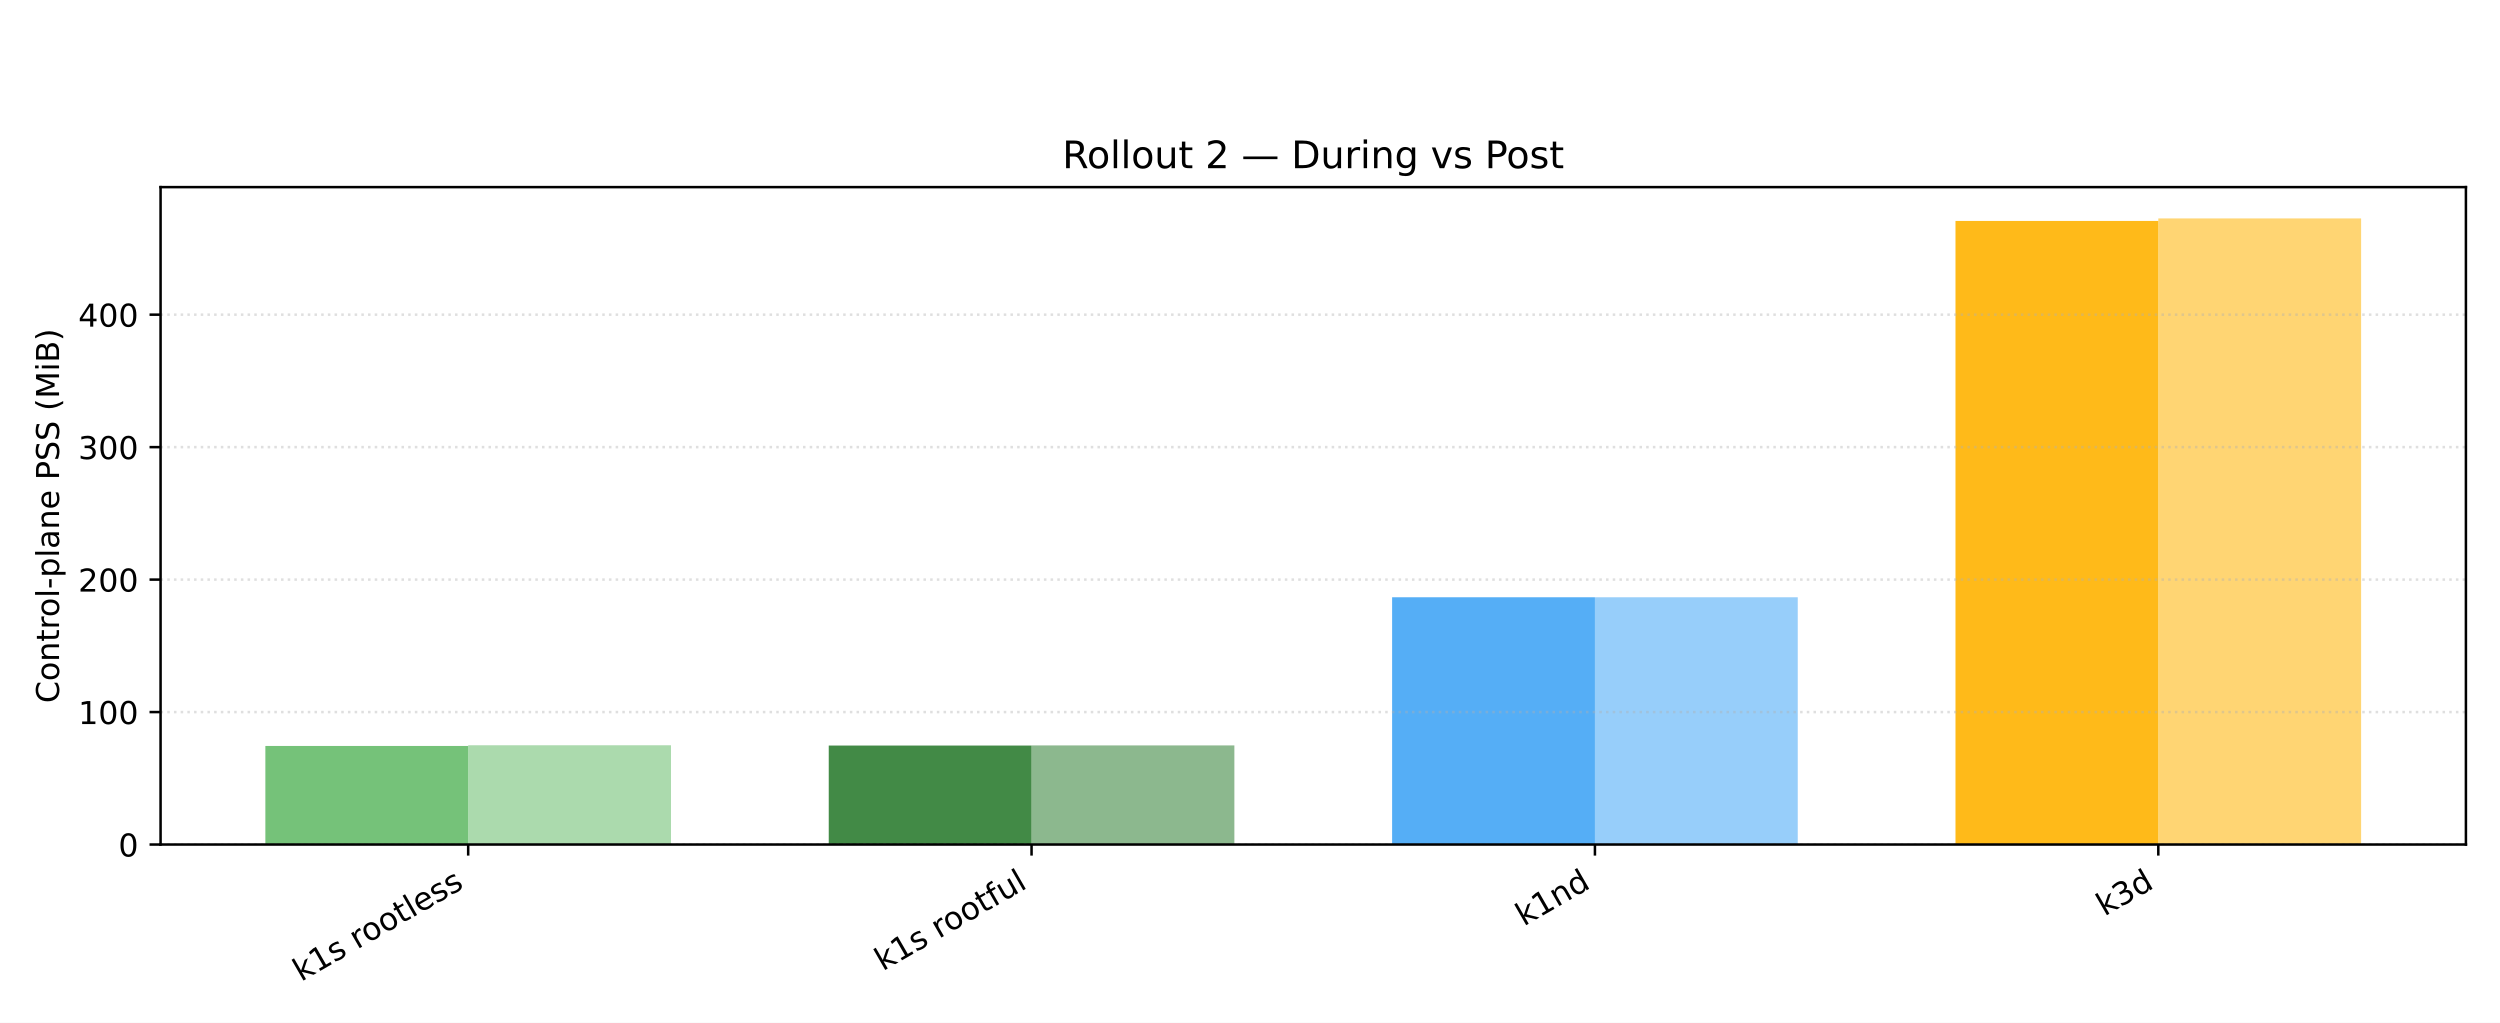
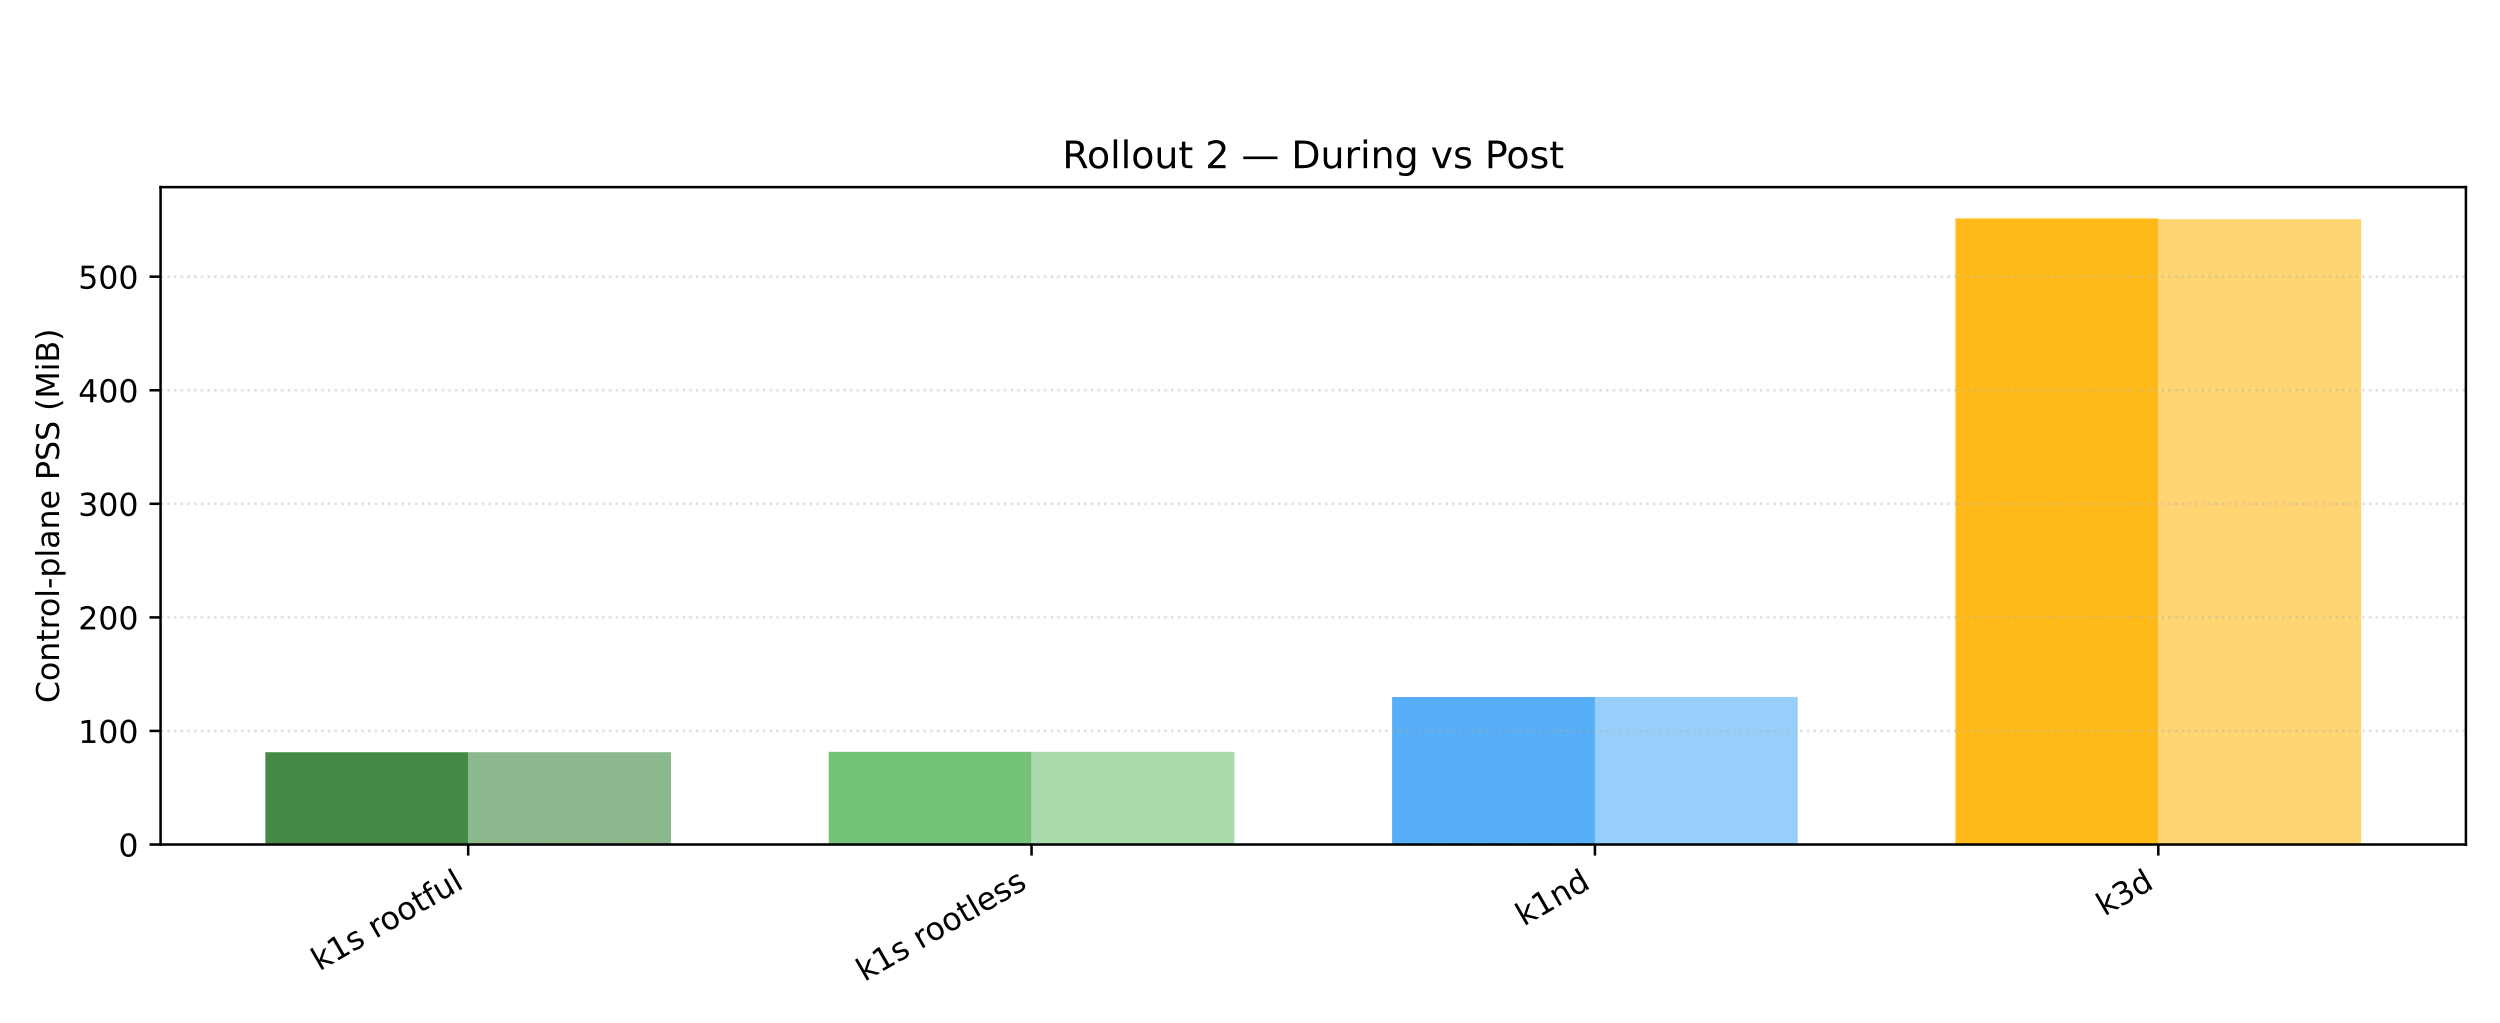
<svg xmlns="http://www.w3.org/2000/svg" xmlns:xlink="http://www.w3.org/1999/xlink" width="792pt" height="324pt" viewBox="0 0 792 324" version="1.1">
  <defs>
    <style type="text/css">*{stroke-linejoin: round; stroke-linecap: butt}</style>
  </defs>
  <g id="figure_1">
    <g id="patch_1">
      <path d="M 0 324  L 792 324  L 792 0  L 0 0  z " style="fill: #ffffff" />
    </g>
    <g id="axes_1">
      <g id="patch_2">
        <path d="M 50.87 267.545  L 781.2 267.545  L 781.2 59.28  L 50.87 59.28  z " style="fill: #ffffff" />
      </g>
      <g id="patch_3">
-         <path d="M 84.067 267.545  L 148.319 267.545  L 148.319 236.318  L 84.067 236.318  z " clip-path="url(#p6300d0475b)" style="fill: #66bb6a; opacity: 0.9" />
+         <path d="M 84.067 267.545  L 148.319 267.545  L 148.319 238.304  L 84.067 238.304  z " clip-path="url(#p8036bb205f)" style="fill: #2e7d32; opacity: 0.9" />
      </g>
      <g id="patch_4">
-         <path d="M 262.544 267.545  L 326.796 267.545  L 326.796 236.189  L 262.544 236.189  z " clip-path="url(#p6300d0475b)" style="fill: #2e7d32; opacity: 0.9" />
+         <path d="M 262.544 267.545  L 326.796 267.545  L 326.796 238.176  L 262.544 238.176  z " clip-path="url(#p8036bb205f)" style="fill: #66bb6a; opacity: 0.9" />
      </g>
      <g id="patch_5">
-         <path d="M 441.022 267.545  L 505.274 267.545  L 505.274 189.214  L 441.022 189.214  z " clip-path="url(#p6300d0475b)" style="fill: #42a5f5; opacity: 0.9" />
+         <path d="M 441.022 267.545  L 505.274 267.545  L 505.274 220.809  L 441.022 220.809  z " clip-path="url(#p8036bb205f)" style="fill: #42a5f5; opacity: 0.9" />
      </g>
      <g id="patch_6">
-         <path d="M 619.499 267.545  L 683.751 267.545  L 683.751 69.99  L 619.499 69.99  z " clip-path="url(#p6300d0475b)" style="fill: #ffb300; opacity: 0.9" />
+         <path d="M 619.499 267.545  L 683.751 267.545  L 683.751 69.197  L 619.499 69.197  z " clip-path="url(#p8036bb205f)" style="fill: #ffb300; opacity: 0.9" />
      </g>
      <g id="patch_7">
-         <path d="M 148.319 267.545  L 212.571 267.545  L 212.571 236.102  L 148.319 236.102  z " clip-path="url(#p6300d0475b)" style="fill: #66bb6a; opacity: 0.55" />
+         <path d="M 148.319 267.545  L 212.571 267.545  L 212.571 238.301  L 148.319 238.301  z " clip-path="url(#p8036bb205f)" style="fill: #2e7d32; opacity: 0.55" />
      </g>
      <g id="patch_8">
-         <path d="M 326.796 267.545  L 391.048 267.545  L 391.048 236.149  L 326.796 236.149  z " clip-path="url(#p6300d0475b)" style="fill: #2e7d32; opacity: 0.55" />
+         <path d="M 326.796 267.545  L 391.048 267.545  L 391.048 238.174  L 326.796 238.174  z " clip-path="url(#p8036bb205f)" style="fill: #66bb6a; opacity: 0.55" />
      </g>
      <g id="patch_9">
-         <path d="M 505.274 267.545  L 569.526 267.545  L 569.526 189.214  L 505.274 189.214  z " clip-path="url(#p6300d0475b)" style="fill: #42a5f5; opacity: 0.55" />
+         <path d="M 505.274 267.545  L 569.526 267.545  L 569.526 220.79  L 505.274 220.79  z " clip-path="url(#p8036bb205f)" style="fill: #42a5f5; opacity: 0.55" />
      </g>
      <g id="patch_10">
-         <path d="M 683.751 267.545  L 748.003 267.545  L 748.003 69.197  L 683.751 69.197  z " clip-path="url(#p6300d0475b)" style="fill: #ffb300; opacity: 0.55" />
+         <path d="M 683.751 267.545  L 748.003 267.545  L 748.003 69.411  L 683.751 69.411  z " clip-path="url(#p8036bb205f)" style="fill: #ffb300; opacity: 0.55" />
      </g>
      <g id="matplotlib.axis_1">
        <g id="xtick_1">
          <g id="line2d_1">
            <defs>
-               <path id="m967444853d" d="M 0 0  L 0 3.5  " style="stroke: #000000; stroke-width: 0.8" />
+               <path id="mb52328242f" d="M 0 0  L 0 3.5  " style="stroke: #000000; stroke-width: 0.8" />
            </defs>
            <g>
-               <use xlink:href="#m967444853d" x="148.319" y="267.545" style="stroke: #000000; stroke-width: 0.8" />
+               <use xlink:href="#mb52328242f" x="148.319" y="267.545" style="stroke: #000000; stroke-width: 0.8" />
            </g>
          </g>
          <g id="text_1">
-             <g transform="translate(95.37419 311.0931) rotate(-30) scale(0.1 -0.1)">
+             <g transform="translate(101.1887 307.7361) rotate(-30) scale(0.1 -0.1)">
              <defs>
                <path id="DejaVuSans-6b" d="M 581 4863  L 1159 4863  L 1159 1991  L 2875 3500  L 3609 3500  L 1753 1863  L 3688 0  L 2938 0  L 1159 1709  L 1159 0  L 581 0  L 581 4863  z " transform="scale(0.015625)" />
                <path id="DejaVuSans-31" d="M 794 531  L 1825 531  L 1825 4091  L 703 3866  L 703 4441  L 1819 4666  L 2450 4666  L 2450 531  L 3481 531  L 3481 0  L 794 0  L 794 531  z " transform="scale(0.015625)" />
                <path id="DejaVuSans-73" d="M 2834 3397  L 2834 2853  Q 2591 2978 2328 3040  Q 2066 3103 1784 3103  Q 1356 3103 1142 2972  Q 928 2841 928 2578  Q 928 2378 1081 2264  Q 1234 2150 1697 2047  L 1894 2003  Q 2506 1872 2764 1633  Q 3022 1394 3022 966  Q 3022 478 2636 193  Q 2250 -91 1575 -91  Q 1294 -91 989 -36  Q 684 19 347 128  L 347 722  Q 666 556 975 473  Q 1284 391 1588 391  Q 1994 391 2212 530  Q 2431 669 2431 922  Q 2431 1156 2273 1281  Q 2116 1406 1581 1522  L 1381 1569  Q 847 1681 609 1914  Q 372 2147 372 2553  Q 372 3047 722 3315  Q 1072 3584 1716 3584  Q 2034 3584 2315 3537  Q 2597 3491 2834 3397  z " transform="scale(0.015625)" />
                <path id="DejaVuSans-20" transform="scale(0.015625)" />
                <path id="DejaVuSans-72" d="M 2631 2963  Q 2534 3019 2420 3045  Q 2306 3072 2169 3072  Q 1681 3072 1420 2755  Q 1159 2438 1159 1844  L 1159 0  L 581 0  L 581 3500  L 1159 3500  L 1159 2956  Q 1341 3275 1631 3429  Q 1922 3584 2338 3584  Q 2397 3584 2469 3576  Q 2541 3569 2628 3553  L 2631 2963  z " transform="scale(0.015625)" />
                <path id="DejaVuSans-6f" d="M 1959 3097  Q 1497 3097 1228 2736  Q 959 2375 959 1747  Q 959 1119 1226 758  Q 1494 397 1959 397  Q 2419 397 2687 759  Q 2956 1122 2956 1747  Q 2956 2369 2687 2733  Q 2419 3097 1959 3097  z M 1959 3584  Q 2709 3584 3137 3096  Q 3566 2609 3566 1747  Q 3566 888 3137 398  Q 2709 -91 1959 -91  Q 1206 -91 779 398  Q 353 888 353 1747  Q 353 2609 779 3096  Q 1206 3584 1959 3584  z " transform="scale(0.015625)" />
                <path id="DejaVuSans-74" d="M 1172 4494  L 1172 3500  L 2356 3500  L 2356 3053  L 1172 3053  L 1172 1153  Q 1172 725 1289 603  Q 1406 481 1766 481  L 2356 481  L 2356 0  L 1766 0  Q 1100 0 847 248  Q 594 497 594 1153  L 594 3053  L 172 3053  L 172 3500  L 594 3500  L 594 4494  L 1172 4494  z " transform="scale(0.015625)" />
+                 <path id="DejaVuSans-66" d="M 2375 4863  L 2375 4384  L 1825 4384  Q 1516 4384 1395 4259  Q 1275 4134 1275 3809  L 1275 3500  L 2222 3500  L 2222 3053  L 1275 3053  L 1275 0  L 697 0  L 697 3053  L 147 3053  L 147 3500  L 697 3500  L 697 3744  Q 697 4328 969 4595  Q 1241 4863 1831 4863  L 2375 4863  z " transform="scale(0.015625)" />
+                 <path id="DejaVuSans-75" d="M 544 1381  L 544 3500  L 1119 3500  L 1119 1403  Q 1119 906 1312 657  Q 1506 409 1894 409  Q 2359 409 2629 706  Q 2900 1003 2900 1516  L 2900 3500  L 3475 3500  L 3475 0  L 2900 0  L 2900 538  Q 2691 219 2414 64  Q 2138 -91 1772 -91  Q 1169 -91 856 284  Q 544 659 544 1381  z M 1991 3584  L 1991 3584  z " transform="scale(0.015625)" />
                <path id="DejaVuSans-6c" d="M 603 4863  L 1178 4863  L 1178 0  L 603 0  L 603 4863  z " transform="scale(0.015625)" />
+               </defs>
+               <use xlink:href="#DejaVuSans-6b" />
+               <use xlink:href="#DejaVuSans-31" transform="translate(57.91016 0)" />
+               <use xlink:href="#DejaVuSans-73" transform="translate(121.5332 0)" />
+               <use xlink:href="#DejaVuSans-20" transform="translate(173.6328 0)" />
+               <use xlink:href="#DejaVuSans-72" transform="translate(205.4199 0)" />
+               <use xlink:href="#DejaVuSans-6f" transform="translate(244.2832 0)" />
+               <use xlink:href="#DejaVuSans-6f" transform="translate(305.4648 0)" />
+               <use xlink:href="#DejaVuSans-74" transform="translate(366.6465 0)" />
+               <use xlink:href="#DejaVuSans-66" transform="translate(405.8555 0)" />
+               <use xlink:href="#DejaVuSans-75" transform="translate(441.0605 0)" />
+               <use xlink:href="#DejaVuSans-6c" transform="translate(504.4395 0)" />
+             </g>
+           </g>
+         </g>
+         <g id="xtick_2">
+           <g id="line2d_2">
+             <g>
+               <use xlink:href="#mb52328242f" x="326.796" y="267.545" style="stroke: #000000; stroke-width: 0.8" />
+             </g>
+           </g>
+           <g id="text_2">
+             <g transform="translate(273.8517 311.0931) rotate(-30) scale(0.1 -0.1)">
+               <defs>
                <path id="DejaVuSans-65" d="M 3597 1894  L 3597 1613  L 953 1613  Q 991 1019 1311 708  Q 1631 397 2203 397  Q 2534 397 2845 478  Q 3156 559 3463 722  L 3463 178  Q 3153 47 2828 -22  Q 2503 -91 2169 -91  Q 1331 -91 842 396  Q 353 884 353 1716  Q 353 2575 817 3079  Q 1281 3584 2069 3584  Q 2775 3584 3186 3129  Q 3597 2675 3597 1894  z M 3022 2063  Q 3016 2534 2758 2815  Q 2500 3097 2075 3097  Q 1594 3097 1305 2825  Q 1016 2553 972 2059  L 3022 2063  z " transform="scale(0.015625)" />
              </defs>
              <use xlink:href="#DejaVuSans-6b" />
              <use xlink:href="#DejaVuSans-31" transform="translate(57.91016 0)" />
              <use xlink:href="#DejaVuSans-73" transform="translate(121.5332 0)" />
              <use xlink:href="#DejaVuSans-20" transform="translate(173.6328 0)" />
              <use xlink:href="#DejaVuSans-72" transform="translate(205.4199 0)" />
              <use xlink:href="#DejaVuSans-6f" transform="translate(244.2832 0)" />
              <use xlink:href="#DejaVuSans-6f" transform="translate(305.4648 0)" />
              <use xlink:href="#DejaVuSans-74" transform="translate(366.6465 0)" />
              <use xlink:href="#DejaVuSans-6c" transform="translate(405.8555 0)" />
              <use xlink:href="#DejaVuSans-65" transform="translate(433.6387 0)" />
              <use xlink:href="#DejaVuSans-73" transform="translate(495.1621 0)" />
              <use xlink:href="#DejaVuSans-73" transform="translate(547.2617 0)" />
            </g>
          </g>
        </g>
-         <g id="xtick_2">
-           <g id="line2d_2">
-             <g>
-               <use xlink:href="#m967444853d" x="326.796" y="267.545" style="stroke: #000000; stroke-width: 0.8" />
-             </g>
-           </g>
-           <g id="text_2">
-             <g transform="translate(279.6663 307.7361) rotate(-30) scale(0.1 -0.1)">
-               <defs>
-                 <path id="DejaVuSans-66" d="M 2375 4863  L 2375 4384  L 1825 4384  Q 1516 4384 1395 4259  Q 1275 4134 1275 3809  L 1275 3500  L 2222 3500  L 2222 3053  L 1275 3053  L 1275 0  L 697 0  L 697 3053  L 147 3053  L 147 3500  L 697 3500  L 697 3744  Q 697 4328 969 4595  Q 1241 4863 1831 4863  L 2375 4863  z " transform="scale(0.015625)" />
-                 <path id="DejaVuSans-75" d="M 544 1381  L 544 3500  L 1119 3500  L 1119 1403  Q 1119 906 1312 657  Q 1506 409 1894 409  Q 2359 409 2629 706  Q 2900 1003 2900 1516  L 2900 3500  L 3475 3500  L 3475 0  L 2900 0  L 2900 538  Q 2691 219 2414 64  Q 2138 -91 1772 -91  Q 1169 -91 856 284  Q 544 659 544 1381  z M 1991 3584  L 1991 3584  z " transform="scale(0.015625)" />
-               </defs>
-               <use xlink:href="#DejaVuSans-6b" />
-               <use xlink:href="#DejaVuSans-31" transform="translate(57.91016 0)" />
-               <use xlink:href="#DejaVuSans-73" transform="translate(121.5332 0)" />
-               <use xlink:href="#DejaVuSans-20" transform="translate(173.6328 0)" />
-               <use xlink:href="#DejaVuSans-72" transform="translate(205.4199 0)" />
-               <use xlink:href="#DejaVuSans-6f" transform="translate(244.2832 0)" />
-               <use xlink:href="#DejaVuSans-6f" transform="translate(305.4648 0)" />
-               <use xlink:href="#DejaVuSans-74" transform="translate(366.6465 0)" />
-               <use xlink:href="#DejaVuSans-66" transform="translate(405.8555 0)" />
-               <use xlink:href="#DejaVuSans-75" transform="translate(441.0605 0)" />
-               <use xlink:href="#DejaVuSans-6c" transform="translate(504.4395 0)" />
-             </g>
-           </g>
-         </g>
        <g id="xtick_3">
          <g id="line2d_3">
            <g>
-               <use xlink:href="#m967444853d" x="505.274" y="267.545" style="stroke: #000000; stroke-width: 0.8" />
+               <use xlink:href="#mb52328242f" x="505.274" y="267.545" style="stroke: #000000; stroke-width: 0.8" />
            </g>
          </g>
          <g id="text_3">
            <g transform="translate(482.7227 293.5454) rotate(-30) scale(0.1 -0.1)">
              <defs>
                <path id="DejaVuSans-6e" d="M 3513 2113  L 3513 0  L 2938 0  L 2938 2094  Q 2938 2591 2744 2837  Q 2550 3084 2163 3084  Q 1697 3084 1428 2787  Q 1159 2491 1159 1978  L 1159 0  L 581 0  L 581 3500  L 1159 3500  L 1159 2956  Q 1366 3272 1645 3428  Q 1925 3584 2291 3584  Q 2894 3584 3203 3211  Q 3513 2838 3513 2113  z " transform="scale(0.015625)" />
                <path id="DejaVuSans-64" d="M 2906 2969  L 2906 4863  L 3481 4863  L 3481 0  L 2906 0  L 2906 525  Q 2725 213 2448 61  Q 2172 -91 1784 -91  Q 1150 -91 751 415  Q 353 922 353 1747  Q 353 2572 751 3078  Q 1150 3584 1784 3584  Q 2172 3584 2448 3432  Q 2725 3281 2906 2969  z M 947 1747  Q 947 1113 1208 752  Q 1469 391 1925 391  Q 2381 391 2643 752  Q 2906 1113 2906 1747  Q 2906 2381 2643 2742  Q 2381 3103 1925 3103  Q 1469 3103 1208 2742  Q 947 2381 947 1747  z " transform="scale(0.015625)" />
              </defs>
              <use xlink:href="#DejaVuSans-6b" />
              <use xlink:href="#DejaVuSans-31" transform="translate(57.91016 0)" />
              <use xlink:href="#DejaVuSans-6e" transform="translate(121.5332 0)" />
              <use xlink:href="#DejaVuSans-64" transform="translate(184.9121 0)" />
            </g>
          </g>
        </g>
        <g id="xtick_4">
          <g id="line2d_4">
            <g>
-               <use xlink:href="#m967444853d" x="683.751" y="267.545" style="stroke: #000000; stroke-width: 0.8" />
+               <use xlink:href="#mb52328242f" x="683.751" y="267.545" style="stroke: #000000; stroke-width: 0.8" />
            </g>
          </g>
          <g id="text_4">
            <g transform="translate(666.6886 290.3767) rotate(-30) scale(0.1 -0.1)">
              <defs>
                <path id="DejaVuSans-33" d="M 2597 2516  Q 3050 2419 3304 2112  Q 3559 1806 3559 1356  Q 3559 666 3084 287  Q 2609 -91 1734 -91  Q 1441 -91 1130 -33  Q 819 25 488 141  L 488 750  Q 750 597 1062 519  Q 1375 441 1716 441  Q 2309 441 2620 675  Q 2931 909 2931 1356  Q 2931 1769 2642 2001  Q 2353 2234 1838 2234  L 1294 2234  L 1294 2753  L 1863 2753  Q 2328 2753 2575 2939  Q 2822 3125 2822 3475  Q 2822 3834 2567 4026  Q 2313 4219 1838 4219  Q 1578 4219 1281 4162  Q 984 4106 628 3988  L 628 4550  Q 988 4650 1302 4700  Q 1616 4750 1894 4750  Q 2613 4750 3031 4423  Q 3450 4097 3450 3541  Q 3450 3153 3228 2886  Q 3006 2619 2597 2516  z " transform="scale(0.015625)" />
              </defs>
              <use xlink:href="#DejaVuSans-6b" />
              <use xlink:href="#DejaVuSans-33" transform="translate(57.91016 0)" />
              <use xlink:href="#DejaVuSans-64" transform="translate(121.5332 0)" />
            </g>
          </g>
        </g>
      </g>
      <g id="matplotlib.axis_2">
        <g id="ytick_1">
          <g id="line2d_5">
-             <path d="M 50.87 267.545  L 781.2 267.545  " clip-path="url(#p6300d0475b)" style="fill: none; stroke-dasharray: 0.8,1.32; stroke-dashoffset: 0; stroke: #b0b0b0; stroke-opacity: 0.4; stroke-width: 0.8" />
+             <path d="M 50.87 267.545  L 781.2 267.545  " clip-path="url(#p8036bb205f)" style="fill: none; stroke-dasharray: 0.8,1.32; stroke-dashoffset: 0; stroke: #b0b0b0; stroke-opacity: 0.4; stroke-width: 0.8" />
          </g>
          <g id="line2d_6">
            <defs>
-               <path id="m9243b2c7f0" d="M 0 0  L -3.5 0  " style="stroke: #000000; stroke-width: 0.8" />
+               <path id="m451b838748" d="M 0 0  L -3.5 0  " style="stroke: #000000; stroke-width: 0.8" />
            </defs>
            <g>
-               <use xlink:href="#m9243b2c7f0" x="50.87" y="267.545" style="stroke: #000000; stroke-width: 0.8" />
+               <use xlink:href="#m451b838748" x="50.87" y="267.545" style="stroke: #000000; stroke-width: 0.8" />
            </g>
          </g>
          <g id="text_5">
            <g transform="translate(37.5075 271.3447) scale(0.1 -0.1)">
              <defs>
                <path id="DejaVuSans-30" d="M 2034 4250  Q 1547 4250 1301 3770  Q 1056 3291 1056 2328  Q 1056 1369 1301 889  Q 1547 409 2034 409  Q 2525 409 2770 889  Q 3016 1369 3016 2328  Q 3016 3291 2770 3770  Q 2525 4250 2034 4250  z M 2034 4750  Q 2819 4750 3233 4129  Q 3647 3509 3647 2328  Q 3647 1150 3233 529  Q 2819 -91 2034 -91  Q 1250 -91 836 529  Q 422 1150 422 2328  Q 422 3509 836 4129  Q 1250 4750 2034 4750  z " transform="scale(0.015625)" />
              </defs>
              <use xlink:href="#DejaVuSans-30" />
            </g>
          </g>
        </g>
        <g id="ytick_2">
          <g id="line2d_7">
-             <path d="M 50.87 225.583  L 781.2 225.583  " clip-path="url(#p6300d0475b)" style="fill: none; stroke-dasharray: 0.8,1.32; stroke-dashoffset: 0; stroke: #b0b0b0; stroke-opacity: 0.4; stroke-width: 0.8" />
+             <path d="M 50.87 231.567  L 781.2 231.567  " clip-path="url(#p8036bb205f)" style="fill: none; stroke-dasharray: 0.8,1.32; stroke-dashoffset: 0; stroke: #b0b0b0; stroke-opacity: 0.4; stroke-width: 0.8" />
          </g>
          <g id="line2d_8">
            <g>
-               <use xlink:href="#m9243b2c7f0" x="50.87" y="225.583" style="stroke: #000000; stroke-width: 0.8" />
+               <use xlink:href="#m451b838748" x="50.87" y="231.567" style="stroke: #000000; stroke-width: 0.8" />
            </g>
          </g>
          <g id="text_6">
-             <g transform="translate(24.7825 229.3819) scale(0.1 -0.1)">
+             <g transform="translate(24.7825 235.3662) scale(0.1 -0.1)">
              <use xlink:href="#DejaVuSans-31" />
              <use xlink:href="#DejaVuSans-30" transform="translate(63.62305 0)" />
              <use xlink:href="#DejaVuSans-30" transform="translate(127.2461 0)" />
            </g>
          </g>
        </g>
        <g id="ytick_3">
          <g id="line2d_9">
-             <path d="M 50.87 183.62  L 781.2 183.62  " clip-path="url(#p6300d0475b)" style="fill: none; stroke-dasharray: 0.8,1.32; stroke-dashoffset: 0; stroke: #b0b0b0; stroke-opacity: 0.4; stroke-width: 0.8" />
+             <path d="M 50.87 195.589  L 781.2 195.589  " clip-path="url(#p8036bb205f)" style="fill: none; stroke-dasharray: 0.8,1.32; stroke-dashoffset: 0; stroke: #b0b0b0; stroke-opacity: 0.4; stroke-width: 0.8" />
          </g>
          <g id="line2d_10">
            <g>
-               <use xlink:href="#m9243b2c7f0" x="50.87" y="183.62" style="stroke: #000000; stroke-width: 0.8" />
+               <use xlink:href="#m451b838748" x="50.87" y="195.589" style="stroke: #000000; stroke-width: 0.8" />
            </g>
          </g>
          <g id="text_7">
-             <g transform="translate(24.7825 187.4191) scale(0.1 -0.1)">
+             <g transform="translate(24.7825 199.3878) scale(0.1 -0.1)">
              <defs>
                <path id="DejaVuSans-32" d="M 1228 531  L 3431 531  L 3431 0  L 469 0  L 469 531  Q 828 903 1448 1529  Q 2069 2156 2228 2338  Q 2531 2678 2651 2914  Q 2772 3150 2772 3378  Q 2772 3750 2511 3984  Q 2250 4219 1831 4219  Q 1534 4219 1204 4116  Q 875 4013 500 3803  L 500 4441  Q 881 4594 1212 4672  Q 1544 4750 1819 4750  Q 2544 4750 2975 4387  Q 3406 4025 3406 3419  Q 3406 3131 3298 2873  Q 3191 2616 2906 2266  Q 2828 2175 2409 1742  Q 1991 1309 1228 531  z " transform="scale(0.015625)" />
              </defs>
              <use xlink:href="#DejaVuSans-32" />
              <use xlink:href="#DejaVuSans-30" transform="translate(63.62305 0)" />
              <use xlink:href="#DejaVuSans-30" transform="translate(127.2461 0)" />
            </g>
          </g>
        </g>
        <g id="ytick_4">
          <g id="line2d_11">
-             <path d="M 50.87 141.657  L 781.2 141.657  " clip-path="url(#p6300d0475b)" style="fill: none; stroke-dasharray: 0.8,1.32; stroke-dashoffset: 0; stroke: #b0b0b0; stroke-opacity: 0.4; stroke-width: 0.8" />
+             <path d="M 50.87 159.61  L 781.2 159.61  " clip-path="url(#p8036bb205f)" style="fill: none; stroke-dasharray: 0.8,1.32; stroke-dashoffset: 0; stroke: #b0b0b0; stroke-opacity: 0.4; stroke-width: 0.8" />
          </g>
          <g id="line2d_12">
            <g>
-               <use xlink:href="#m9243b2c7f0" x="50.87" y="141.657" style="stroke: #000000; stroke-width: 0.8" />
+               <use xlink:href="#m451b838748" x="50.87" y="159.61" style="stroke: #000000; stroke-width: 0.8" />
            </g>
          </g>
          <g id="text_8">
-             <g transform="translate(24.7825 145.4562) scale(0.1 -0.1)">
+             <g transform="translate(24.7825 163.4093) scale(0.1 -0.1)">
              <use xlink:href="#DejaVuSans-33" />
              <use xlink:href="#DejaVuSans-30" transform="translate(63.62305 0)" />
              <use xlink:href="#DejaVuSans-30" transform="translate(127.2461 0)" />
            </g>
          </g>
        </g>
        <g id="ytick_5">
          <g id="line2d_13">
-             <path d="M 50.87 99.694  L 781.2 99.694  " clip-path="url(#p6300d0475b)" style="fill: none; stroke-dasharray: 0.8,1.32; stroke-dashoffset: 0; stroke: #b0b0b0; stroke-opacity: 0.4; stroke-width: 0.8" />
+             <path d="M 50.87 123.632  L 781.2 123.632  " clip-path="url(#p8036bb205f)" style="fill: none; stroke-dasharray: 0.8,1.32; stroke-dashoffset: 0; stroke: #b0b0b0; stroke-opacity: 0.4; stroke-width: 0.8" />
          </g>
          <g id="line2d_14">
            <g>
-               <use xlink:href="#m9243b2c7f0" x="50.87" y="99.694" style="stroke: #000000; stroke-width: 0.8" />
+               <use xlink:href="#m451b838748" x="50.87" y="123.632" style="stroke: #000000; stroke-width: 0.8" />
            </g>
          </g>
          <g id="text_9">
-             <g transform="translate(24.7825 103.4934) scale(0.1 -0.1)">
+             <g transform="translate(24.7825 127.4309) scale(0.1 -0.1)">
              <defs>
                <path id="DejaVuSans-34" d="M 2419 4116  L 825 1625  L 2419 1625  L 2419 4116  z M 2253 4666  L 3047 4666  L 3047 1625  L 3713 1625  L 3713 1100  L 3047 1100  L 3047 0  L 2419 0  L 2419 1100  L 313 1100  L 313 1709  L 2253 4666  z " transform="scale(0.015625)" />
              </defs>
              <use xlink:href="#DejaVuSans-34" />
              <use xlink:href="#DejaVuSans-30" transform="translate(63.62305 0)" />
              <use xlink:href="#DejaVuSans-30" transform="translate(127.2461 0)" />
            </g>
          </g>
        </g>
-         <g id="text_10">
+         <g id="ytick_6">
+           <g id="line2d_15">
+             <path d="M 50.87 87.653  L 781.2 87.653  " clip-path="url(#p8036bb205f)" style="fill: none; stroke-dasharray: 0.8,1.32; stroke-dashoffset: 0; stroke: #b0b0b0; stroke-opacity: 0.4; stroke-width: 0.8" />
+           </g>
+           <g id="line2d_16">
+             <g>
+               <use xlink:href="#m451b838748" x="50.87" y="87.653" style="stroke: #000000; stroke-width: 0.8" />
+             </g>
+           </g>
+           <g id="text_10">
+             <g transform="translate(24.7825 91.45244) scale(0.1 -0.1)">
+               <defs>
+                 <path id="DejaVuSans-35" d="M 691 4666  L 3169 4666  L 3169 4134  L 1269 4134  L 1269 2991  Q 1406 3038 1543 3061  Q 1681 3084 1819 3084  Q 2600 3084 3056 2656  Q 3513 2228 3513 1497  Q 3513 744 3044 326  Q 2575 -91 1722 -91  Q 1428 -91 1123 -41  Q 819 9 494 109  L 494 744  Q 775 591 1075 516  Q 1375 441 1709 441  Q 2250 441 2565 725  Q 2881 1009 2881 1497  Q 2881 1984 2565 2268  Q 2250 2553 1709 2553  Q 1456 2553 1204 2497  Q 953 2441 691 2322  L 691 4666  z " transform="scale(0.015625)" />
+               </defs>
+               <use xlink:href="#DejaVuSans-35" />
+               <use xlink:href="#DejaVuSans-30" transform="translate(63.62305 0)" />
+               <use xlink:href="#DejaVuSans-30" transform="translate(127.2461 0)" />
+             </g>
+           </g>
+         </g>
+         <g id="text_11">
          <g transform="translate(18.70281 222.737) rotate(-90) scale(0.1 -0.1)">
            <defs>
              <path id="DejaVuSans-43" d="M 4122 4306  L 4122 3641  Q 3803 3938 3442 4084  Q 3081 4231 2675 4231  Q 1875 4231 1450 3742  Q 1025 3253 1025 2328  Q 1025 1406 1450 917  Q 1875 428 2675 428  Q 3081 428 3442 575  Q 3803 722 4122 1019  L 4122 359  Q 3791 134 3420 21  Q 3050 -91 2638 -91  Q 1578 -91 968 557  Q 359 1206 359 2328  Q 359 3453 968 4101  Q 1578 4750 2638 4750  Q 3056 4750 3426 4639  Q 3797 4528 4122 4306  z " transform="scale(0.015625)" />
              <path id="DejaVuSans-2011" d="M 313 2009  L 1997 2009  L 1997 1497  L 313 1497  L 313 2009  z " transform="scale(0.015625)" />
              <path id="DejaVuSans-70" d="M 1159 525  L 1159 -1331  L 581 -1331  L 581 3500  L 1159 3500  L 1159 2969  Q 1341 3281 1617 3432  Q 1894 3584 2278 3584  Q 2916 3584 3314 3078  Q 3713 2572 3713 1747  Q 3713 922 3314 415  Q 2916 -91 2278 -91  Q 1894 -91 1617 61  Q 1341 213 1159 525  z M 3116 1747  Q 3116 2381 2855 2742  Q 2594 3103 2138 3103  Q 1681 3103 1420 2742  Q 1159 2381 1159 1747  Q 1159 1113 1420 752  Q 1681 391 2138 391  Q 2594 391 2855 752  Q 3116 1113 3116 1747  z " transform="scale(0.015625)" />
              <path id="DejaVuSans-61" d="M 2194 1759  Q 1497 1759 1228 1600  Q 959 1441 959 1056  Q 959 750 1161 570  Q 1363 391 1709 391  Q 2188 391 2477 730  Q 2766 1069 2766 1631  L 2766 1759  L 2194 1759  z M 3341 1997  L 3341 0  L 2766 0  L 2766 531  Q 2569 213 2275 61  Q 1981 -91 1556 -91  Q 1019 -91 701 211  Q 384 513 384 1019  Q 384 1609 779 1909  Q 1175 2209 1959 2209  L 2766 2209  L 2766 2266  Q 2766 2663 2505 2880  Q 2244 3097 1772 3097  Q 1472 3097 1187 3025  Q 903 2953 641 2809  L 641 3341  Q 956 3463 1253 3523  Q 1550 3584 1831 3584  Q 2591 3584 2966 3190  Q 3341 2797 3341 1997  z " transform="scale(0.015625)" />
              <path id="DejaVuSans-50" d="M 1259 4147  L 1259 2394  L 2053 2394  Q 2494 2394 2734 2622  Q 2975 2850 2975 3272  Q 2975 3691 2734 3919  Q 2494 4147 2053 4147  L 1259 4147  z M 628 4666  L 2053 4666  Q 2838 4666 3239 4311  Q 3641 3956 3641 3272  Q 3641 2581 3239 2228  Q 2838 1875 2053 1875  L 1259 1875  L 1259 0  L 628 0  L 628 4666  z " transform="scale(0.015625)" />
              <path id="DejaVuSans-53" d="M 3425 4513  L 3425 3897  Q 3066 4069 2747 4153  Q 2428 4238 2131 4238  Q 1616 4238 1336 4038  Q 1056 3838 1056 3469  Q 1056 3159 1242 3001  Q 1428 2844 1947 2747  L 2328 2669  Q 3034 2534 3370 2195  Q 3706 1856 3706 1288  Q 3706 609 3251 259  Q 2797 -91 1919 -91  Q 1588 -91 1214 -16  Q 841 59 441 206  L 441 856  Q 825 641 1194 531  Q 1563 422 1919 422  Q 2459 422 2753 634  Q 3047 847 3047 1241  Q 3047 1584 2836 1778  Q 2625 1972 2144 2069  L 1759 2144  Q 1053 2284 737 2584  Q 422 2884 422 3419  Q 422 4038 858 4394  Q 1294 4750 2059 4750  Q 2388 4750 2728 4690  Q 3069 4631 3425 4513  z " transform="scale(0.015625)" />
              <path id="DejaVuSans-28" d="M 1984 4856  Q 1566 4138 1362 3434  Q 1159 2731 1159 2009  Q 1159 1288 1364 580  Q 1569 -128 1984 -844  L 1484 -844  Q 1016 -109 783 600  Q 550 1309 550 2009  Q 550 2706 781 3412  Q 1013 4119 1484 4856  L 1984 4856  z " transform="scale(0.015625)" />
              <path id="DejaVuSans-4d" d="M 628 4666  L 1569 4666  L 2759 1491  L 3956 4666  L 4897 4666  L 4897 0  L 4281 0  L 4281 4097  L 3078 897  L 2444 897  L 1241 4097  L 1241 0  L 628 0  L 628 4666  z " transform="scale(0.015625)" />
              <path id="DejaVuSans-69" d="M 603 3500  L 1178 3500  L 1178 0  L 603 0  L 603 3500  z M 603 4863  L 1178 4863  L 1178 4134  L 603 4134  L 603 4863  z " transform="scale(0.015625)" />
              <path id="DejaVuSans-42" d="M 1259 2228  L 1259 519  L 2272 519  Q 2781 519 3026 730  Q 3272 941 3272 1375  Q 3272 1813 3026 2020  Q 2781 2228 2272 2228  L 1259 2228  z M 1259 4147  L 1259 2741  L 2194 2741  Q 2656 2741 2882 2914  Q 3109 3088 3109 3444  Q 3109 3797 2882 3972  Q 2656 4147 2194 4147  L 1259 4147  z M 628 4666  L 2241 4666  Q 2963 4666 3353 4366  Q 3744 4066 3744 3513  Q 3744 3084 3544 2831  Q 3344 2578 2956 2516  Q 3422 2416 3680 2098  Q 3938 1781 3938 1306  Q 3938 681 3513 340  Q 3088 0 2303 0  L 628 0  L 628 4666  z " transform="scale(0.015625)" />
              <path id="DejaVuSans-29" d="M 513 4856  L 1013 4856  Q 1481 4119 1714 3412  Q 1947 2706 1947 2009  Q 1947 1309 1714 600  Q 1481 -109 1013 -844  L 513 -844  Q 928 -128 1133 580  Q 1338 1288 1338 2009  Q 1338 2731 1133 3434  Q 928 4138 513 4856  z " transform="scale(0.015625)" />
            </defs>
            <use xlink:href="#DejaVuSans-43" />
            <use xlink:href="#DejaVuSans-6f" transform="translate(69.82422 0)" />
            <use xlink:href="#DejaVuSans-6e" transform="translate(131.0059 0)" />
            <use xlink:href="#DejaVuSans-74" transform="translate(194.3848 0)" />
            <use xlink:href="#DejaVuSans-72" transform="translate(233.5938 0)" />
            <use xlink:href="#DejaVuSans-6f" transform="translate(272.457 0)" />
            <use xlink:href="#DejaVuSans-6c" transform="translate(333.6387 0)" />
            <use xlink:href="#DejaVuSans-2011" transform="translate(361.4219 0)" />
            <use xlink:href="#DejaVuSans-70" transform="translate(397.5059 0)" />
            <use xlink:href="#DejaVuSans-6c" transform="translate(460.9824 0)" />
            <use xlink:href="#DejaVuSans-61" transform="translate(488.7656 0)" />
            <use xlink:href="#DejaVuSans-6e" transform="translate(550.0449 0)" />
            <use xlink:href="#DejaVuSans-65" transform="translate(613.4238 0)" />
            <use xlink:href="#DejaVuSans-20" transform="translate(674.9473 0)" />
            <use xlink:href="#DejaVuSans-50" transform="translate(706.7344 0)" />
            <use xlink:href="#DejaVuSans-53" transform="translate(767.0371 0)" />
            <use xlink:href="#DejaVuSans-53" transform="translate(830.5137 0)" />
            <use xlink:href="#DejaVuSans-20" transform="translate(893.9902 0)" />
            <use xlink:href="#DejaVuSans-28" transform="translate(925.7773 0)" />
            <use xlink:href="#DejaVuSans-4d" transform="translate(964.791 0)" />
            <use xlink:href="#DejaVuSans-69" transform="translate(1051.07 0)" />
            <use xlink:href="#DejaVuSans-42" transform="translate(1078.854 0)" />
            <use xlink:href="#DejaVuSans-29" transform="translate(1147.457 0)" />
          </g>
        </g>
      </g>
      <g id="patch_11">
        <path d="M 50.87 267.545  L 50.87 59.28  " style="fill: none; stroke: #000000; stroke-width: 0.8; stroke-linejoin: miter; stroke-linecap: square" />
      </g>
      <g id="patch_12">
        <path d="M 781.2 267.545  L 781.2 59.28  " style="fill: none; stroke: #000000; stroke-width: 0.8; stroke-linejoin: miter; stroke-linecap: square" />
      </g>
      <g id="patch_13">
        <path d="M 50.87 267.545  L 781.2 267.545  " style="fill: none; stroke: #000000; stroke-width: 0.8; stroke-linejoin: miter; stroke-linecap: square" />
      </g>
      <g id="patch_14">
        <path d="M 50.87 59.28  L 781.2 59.28  " style="fill: none; stroke: #000000; stroke-width: 0.8; stroke-linejoin: miter; stroke-linecap: square" />
      </g>
-       <g id="text_11">
+       <g id="text_12">
        <g transform="translate(336.5594 53.28) scale(0.12 -0.12)">
          <defs>
            <path id="DejaVuSans-52" d="M 2841 2188  Q 3044 2119 3236 1894  Q 3428 1669 3622 1275  L 4263 0  L 3584 0  L 2988 1197  Q 2756 1666 2539 1819  Q 2322 1972 1947 1972  L 1259 1972  L 1259 0  L 628 0  L 628 4666  L 2053 4666  Q 2853 4666 3247 4331  Q 3641 3997 3641 3322  Q 3641 2881 3436 2590  Q 3231 2300 2841 2188  z M 1259 4147  L 1259 2491  L 2053 2491  Q 2509 2491 2742 2702  Q 2975 2913 2975 3322  Q 2975 3731 2742 3939  Q 2509 4147 2053 4147  L 1259 4147  z " transform="scale(0.015625)" />
            <path id="DejaVuSans-2014" d="M 313 1978  L 6088 1978  L 6088 1528  L 313 1528  L 313 1978  z " transform="scale(0.015625)" />
            <path id="DejaVuSans-44" d="M 1259 4147  L 1259 519  L 2022 519  Q 2988 519 3436 956  Q 3884 1394 3884 2338  Q 3884 3275 3436 3711  Q 2988 4147 2022 4147  L 1259 4147  z M 628 4666  L 1925 4666  Q 3281 4666 3915 4102  Q 4550 3538 4550 2338  Q 4550 1131 3912 565  Q 3275 0 1925 0  L 628 0  L 628 4666  z " transform="scale(0.015625)" />
            <path id="DejaVuSans-67" d="M 2906 1791  Q 2906 2416 2648 2759  Q 2391 3103 1925 3103  Q 1463 3103 1205 2759  Q 947 2416 947 1791  Q 947 1169 1205 825  Q 1463 481 1925 481  Q 2391 481 2648 825  Q 2906 1169 2906 1791  z M 3481 434  Q 3481 -459 3084 -895  Q 2688 -1331 1869 -1331  Q 1566 -1331 1297 -1286  Q 1028 -1241 775 -1147  L 775 -588  Q 1028 -725 1275 -790  Q 1522 -856 1778 -856  Q 2344 -856 2625 -561  Q 2906 -266 2906 331  L 2906 616  Q 2728 306 2450 153  Q 2172 0 1784 0  Q 1141 0 747 490  Q 353 981 353 1791  Q 353 2603 747 3093  Q 1141 3584 1784 3584  Q 2172 3584 2450 3431  Q 2728 3278 2906 2969  L 2906 3500  L 3481 3500  L 3481 434  z " transform="scale(0.015625)" />
            <path id="DejaVuSans-76" d="M 191 3500  L 800 3500  L 1894 563  L 2988 3500  L 3597 3500  L 2284 0  L 1503 0  L 191 3500  z " transform="scale(0.015625)" />
          </defs>
          <use xlink:href="#DejaVuSans-52" />
          <use xlink:href="#DejaVuSans-6f" transform="translate(64.98242 0)" />
          <use xlink:href="#DejaVuSans-6c" transform="translate(126.1641 0)" />
          <use xlink:href="#DejaVuSans-6c" transform="translate(153.9473 0)" />
          <use xlink:href="#DejaVuSans-6f" transform="translate(181.7305 0)" />
          <use xlink:href="#DejaVuSans-75" transform="translate(242.9121 0)" />
          <use xlink:href="#DejaVuSans-74" transform="translate(306.291 0)" />
          <use xlink:href="#DejaVuSans-20" transform="translate(345.5 0)" />
          <use xlink:href="#DejaVuSans-32" transform="translate(377.2871 0)" />
          <use xlink:href="#DejaVuSans-20" transform="translate(440.9102 0)" />
          <use xlink:href="#DejaVuSans-2014" transform="translate(472.6973 0)" />
          <use xlink:href="#DejaVuSans-20" transform="translate(572.6973 0)" />
          <use xlink:href="#DejaVuSans-44" transform="translate(604.4844 0)" />
          <use xlink:href="#DejaVuSans-75" transform="translate(681.4863 0)" />
          <use xlink:href="#DejaVuSans-72" transform="translate(744.8652 0)" />
          <use xlink:href="#DejaVuSans-69" transform="translate(785.9785 0)" />
          <use xlink:href="#DejaVuSans-6e" transform="translate(813.7617 0)" />
          <use xlink:href="#DejaVuSans-67" transform="translate(877.1406 0)" />
          <use xlink:href="#DejaVuSans-20" transform="translate(940.6172 0)" />
          <use xlink:href="#DejaVuSans-76" transform="translate(972.4043 0)" />
          <use xlink:href="#DejaVuSans-73" transform="translate(1031.584 0)" />
          <use xlink:href="#DejaVuSans-20" transform="translate(1083.684 0)" />
          <use xlink:href="#DejaVuSans-50" transform="translate(1115.471 0)" />
          <use xlink:href="#DejaVuSans-6f" transform="translate(1172.148 0)" />
          <use xlink:href="#DejaVuSans-73" transform="translate(1233.33 0)" />
          <use xlink:href="#DejaVuSans-74" transform="translate(1285.43 0)" />
        </g>
      </g>
    </g>
  </g>
  <defs>
-     <clipPath id="p6300d0475b">
+     <clipPath id="p8036bb205f">
      <rect x="50.87" y="59.28" width="730.33" height="208.265" />
    </clipPath>
  </defs>
</svg>
